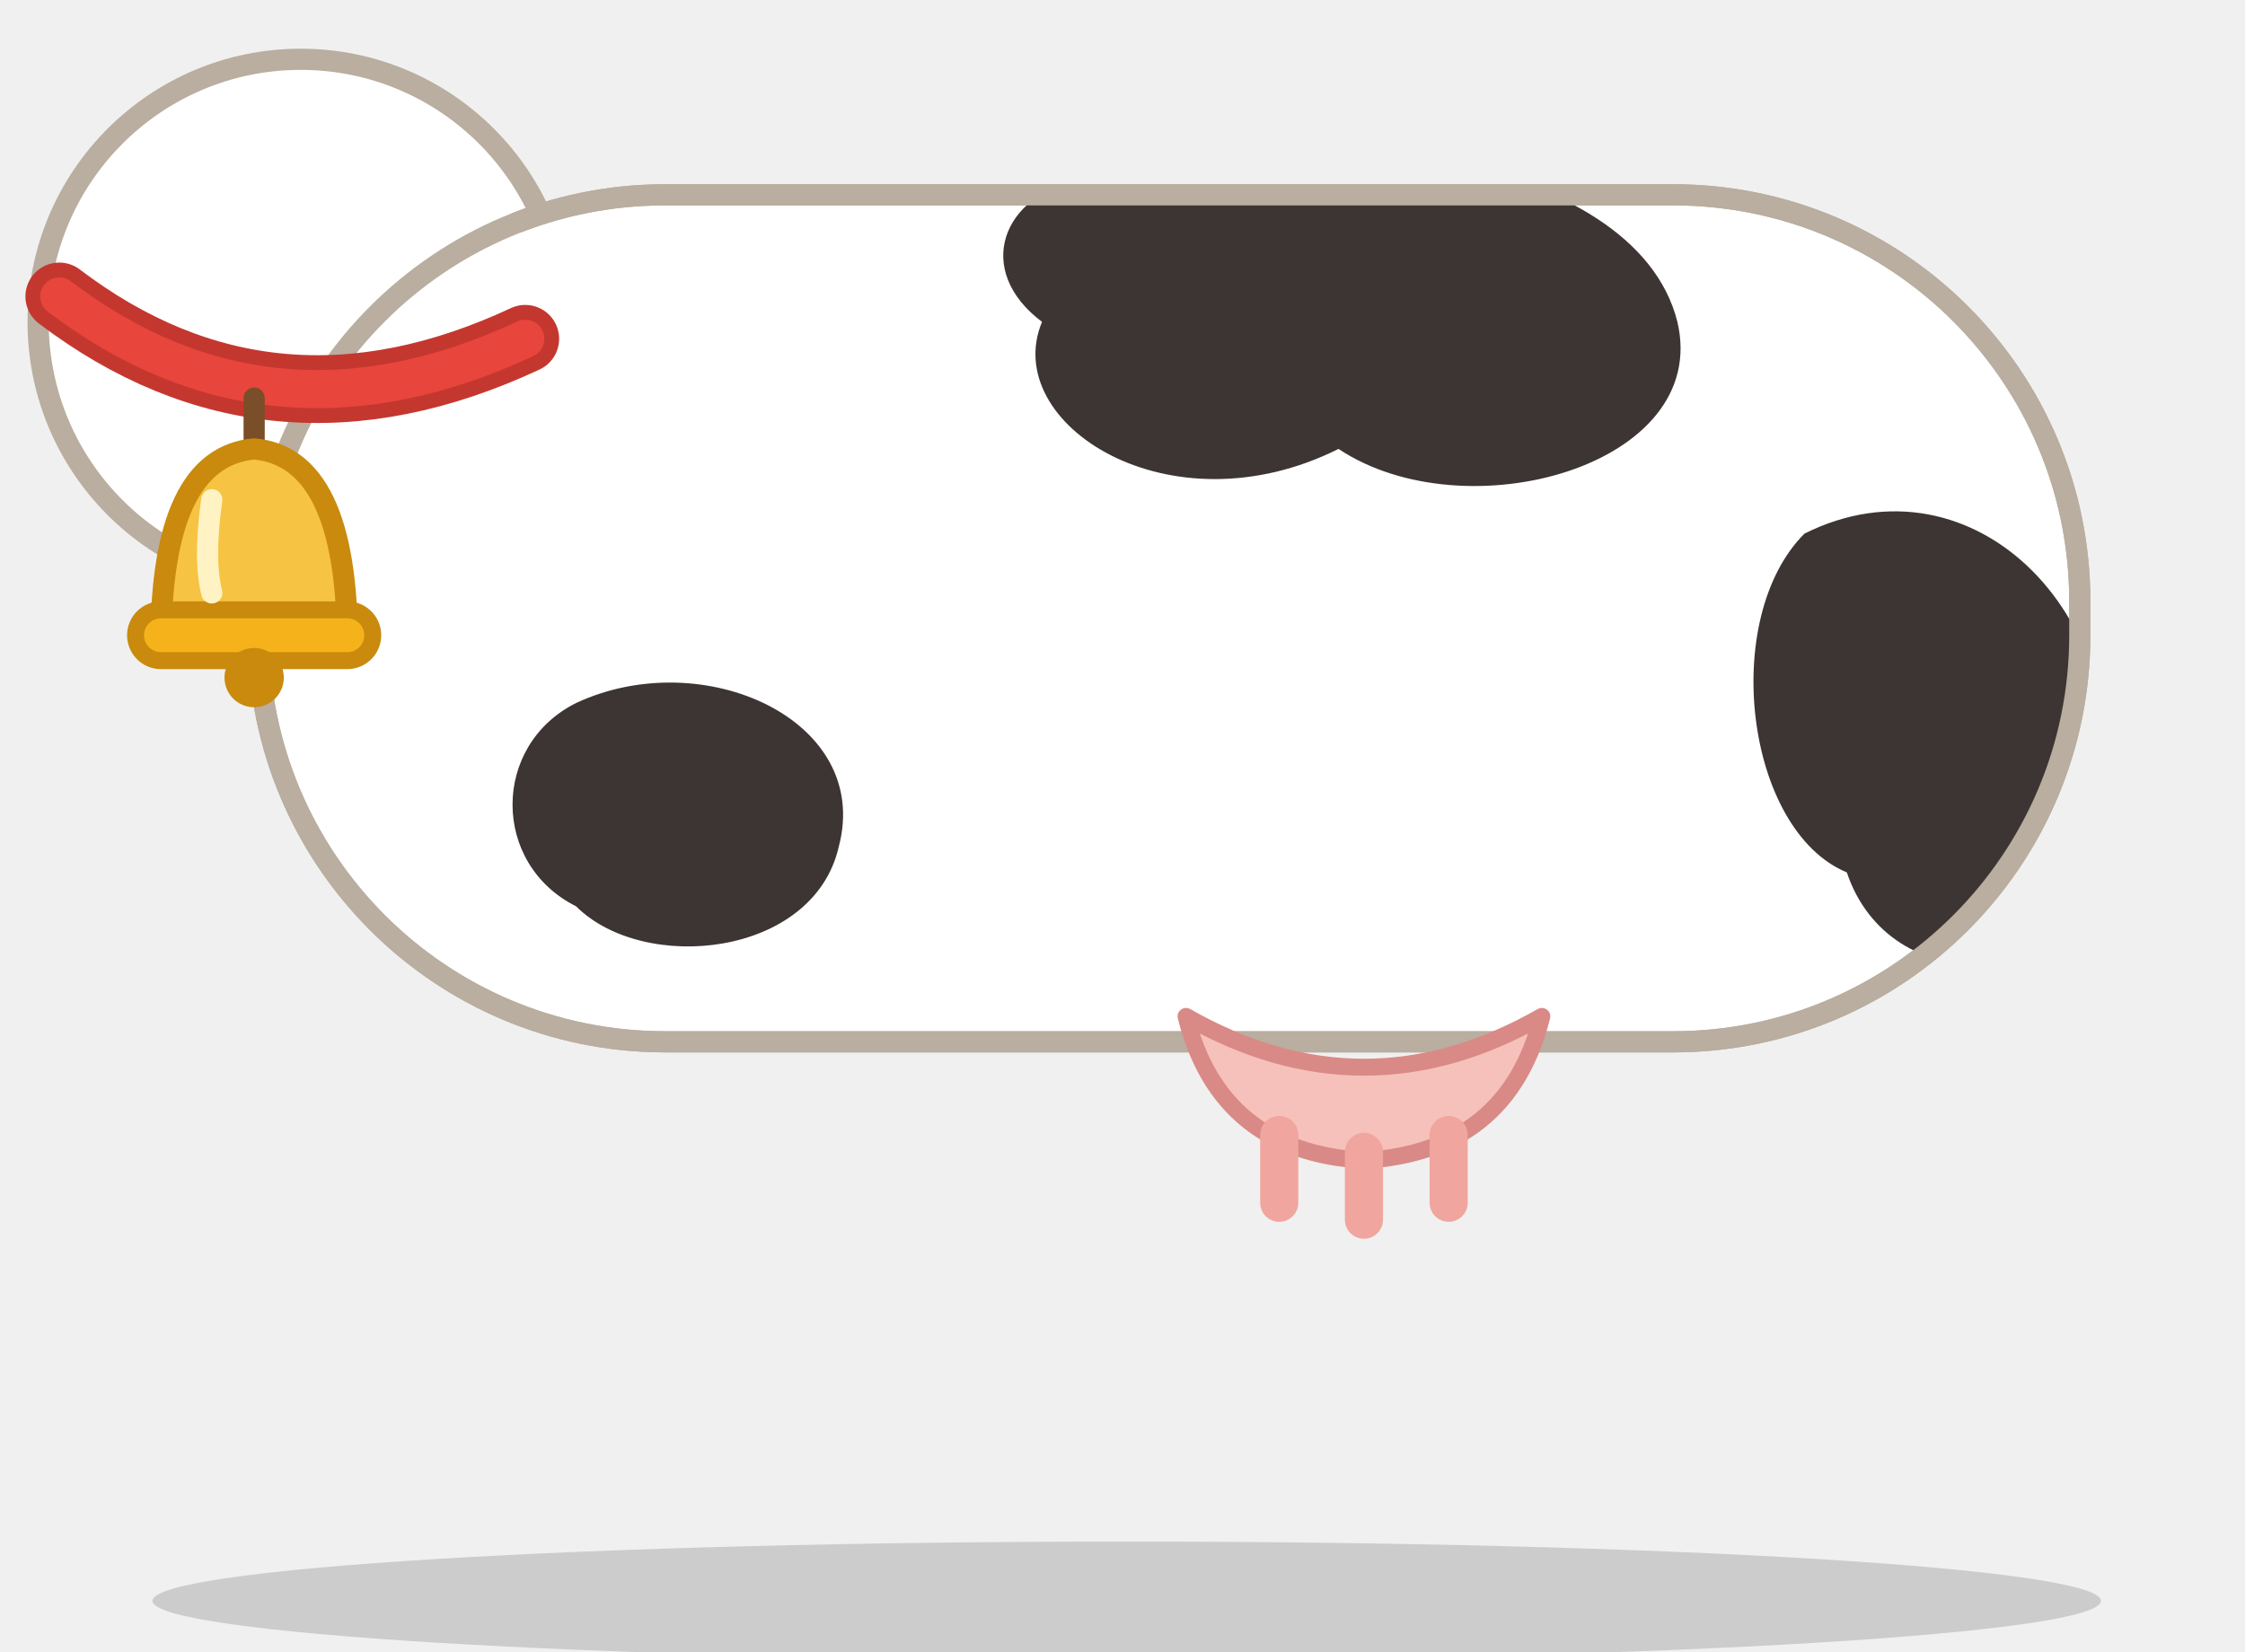
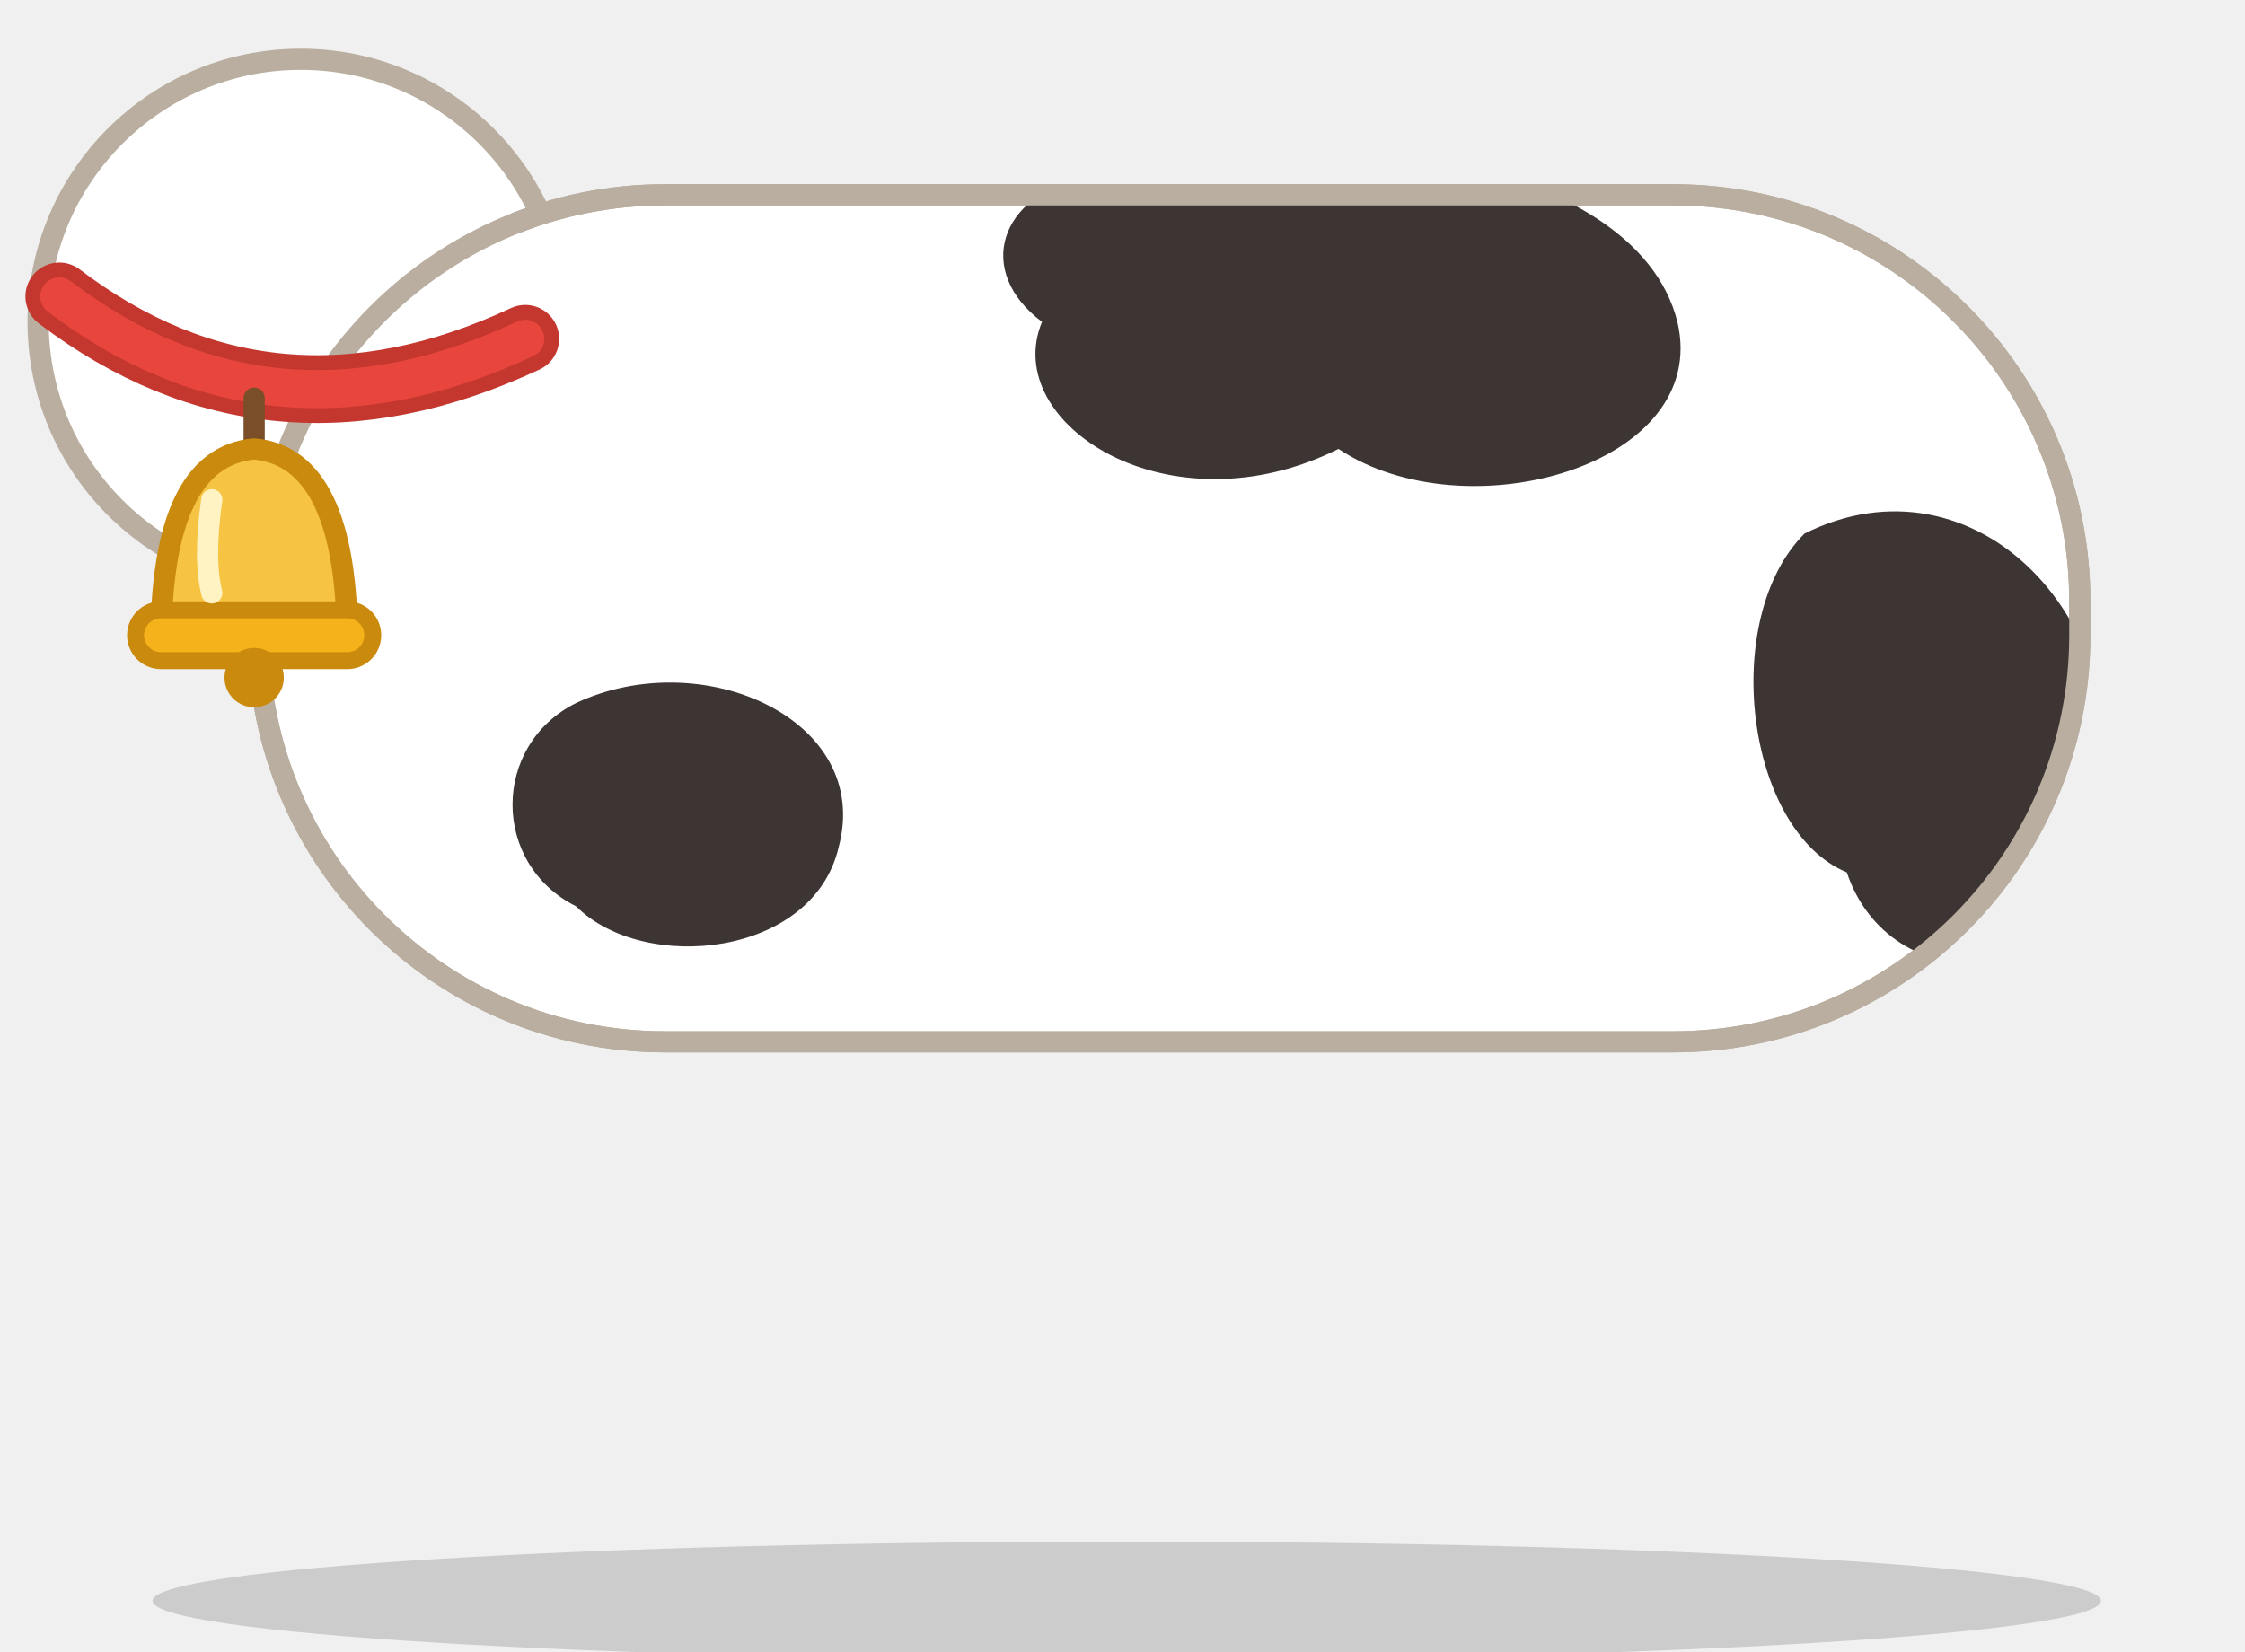
<svg xmlns="http://www.w3.org/2000/svg" width="530" height="390" viewBox="-276 -376 530 390">
  <defs>
    <clipPath id="hide">
      <rect x="-215" y="-330" width="430" height="200" rx="96" />
    </clipPath>
  </defs>
  <ellipse cx="-10" cy="2" rx="230" ry="14" fill="#000000" opacity="0.15" />
  <ellipse cx="-205" cy="-300" rx="62" ry="62" fill="#ffffff" stroke="#b9ae9f" stroke-width="5" />
  <rect x="-215" y="-330" width="430" height="200" rx="96" fill="#ffffff" stroke="#b9ae9f" stroke-width="5" />
  <ellipse cx="-205" cy="-300" rx="56" ry="56" fill="#ffffff" />
  <g clip-path="url(#hide)" fill="#3d3533">
    <path d="M-20 -334 C 30 -350 110 -340 120 -300 C 128 -266 70 -250 40 -270 C 0 -250 -40 -276 -30 -300 C -46 -312 -40 -330 -20 -334 Z" />
    <path d="M150 -250 C 190 -270 230 -230 220 -180 C 214 -140 170 -140 160 -170 C 136 -180 130 -230 150 -250 Z" />
    <path d="M-140 -210 C -110 -224 -70 -206 -78 -176 C -84 -150 -124 -146 -140 -162 C -160 -172 -160 -200 -140 -210 Z" />
  </g>
  <rect x="-215" y="-330" width="430" height="200" rx="96" fill="none" stroke="#b9ae9f" stroke-width="5" />
-   <path d="M4 -136 Q46 -112 88 -136 Q80 -104 46 -102 Q12 -104 4 -136 Z" fill="#f7c1bb" stroke="#d98a86" stroke-width="4" stroke-linejoin="round" />
-   <path d="M26 -108 L26 -92 M46 -104 L46 -88 M66 -108 L66 -92" stroke="#f0a59e" stroke-width="9" stroke-linecap="round" />
  <path d="M-262 -306 Q-212 -268 -152 -296" fill="none" stroke="#c4372f" stroke-width="16" stroke-linecap="round" />
  <path d="M-262 -306 Q-212 -268 -152 -296" fill="none" stroke="#e8453c" stroke-width="9" stroke-linecap="round" />
  <path d="M-216 -282 L-216 -270" stroke="#7a4e28" stroke-width="5" stroke-linecap="round" />
  <path d="M-238 -224 Q-238 -268 -216 -270 Q-194 -268 -194 -224 Z" fill="#f6c343" stroke="#c98a0d" stroke-width="5" stroke-linejoin="round" />
  <rect x="-244" y="-232" width="56" height="12" rx="6" fill="#f6b21a" stroke="#c98a0d" stroke-width="4" />
  <circle cx="-216" cy="-216" r="7" fill="#c98a0d" />
  <path d="M-226 -258 Q-228 -244 -226 -236" stroke="#fff3c4" stroke-width="5" stroke-linecap="round" fill="none" />
</svg>
